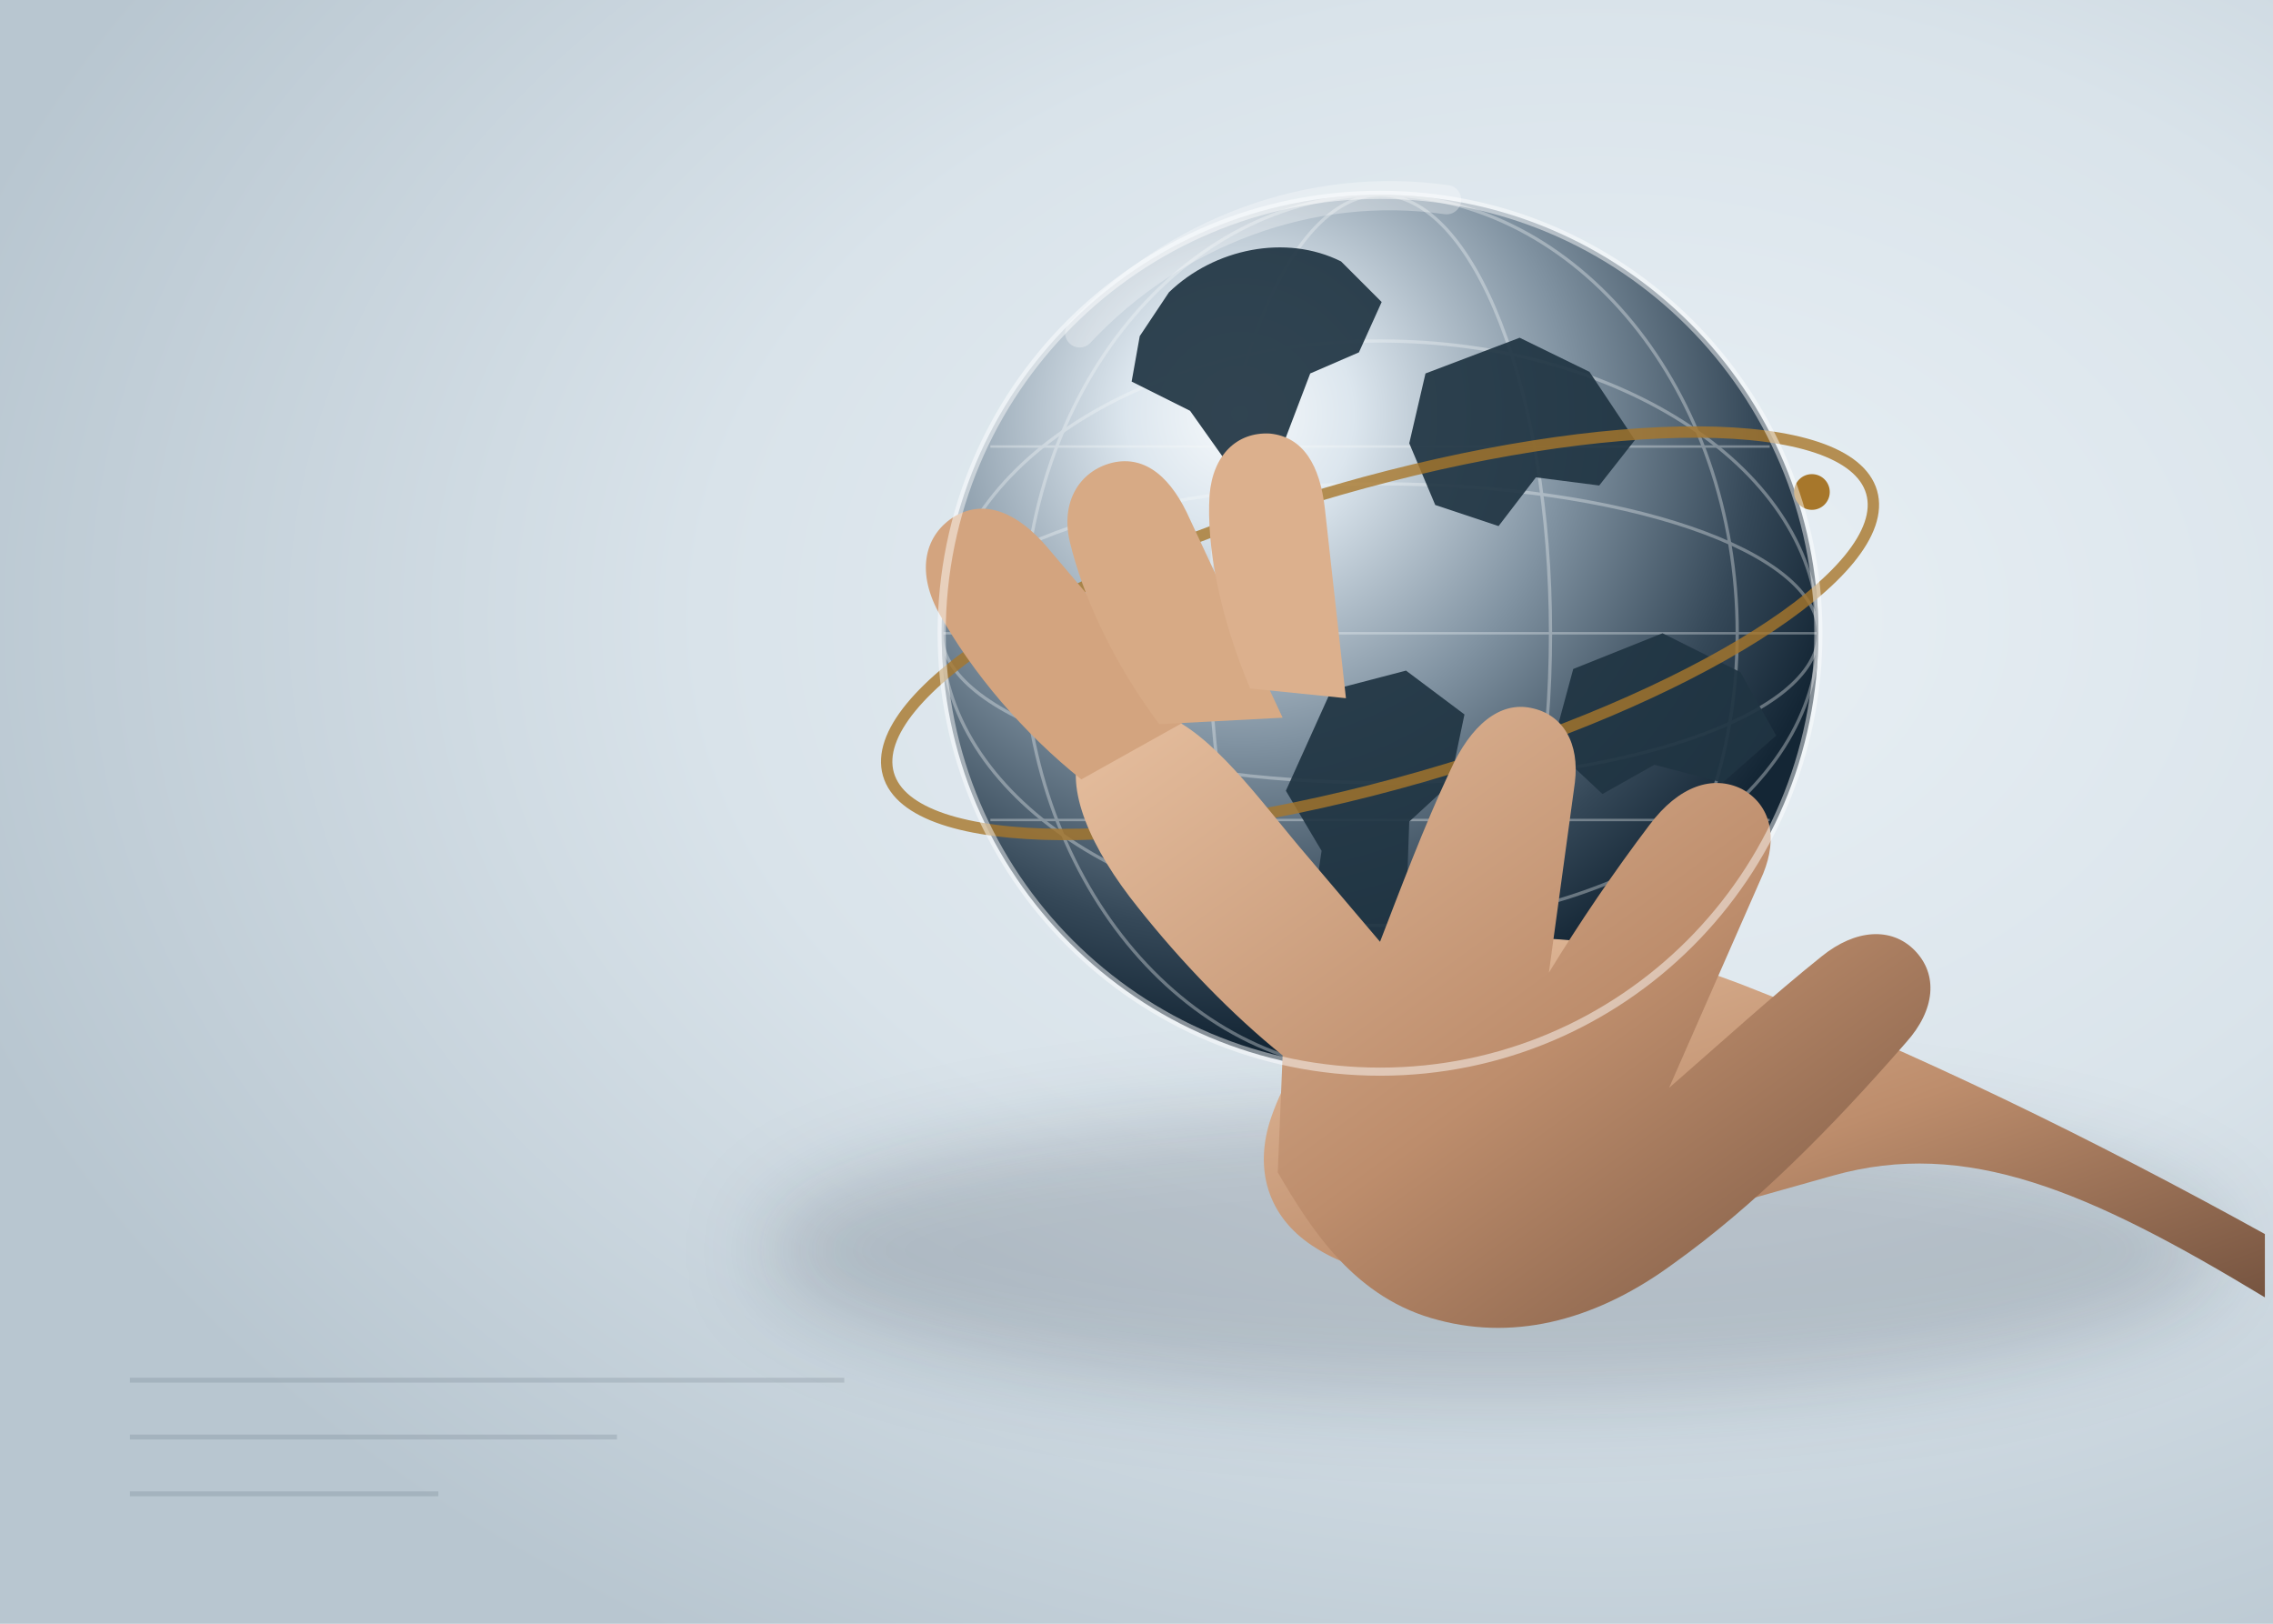
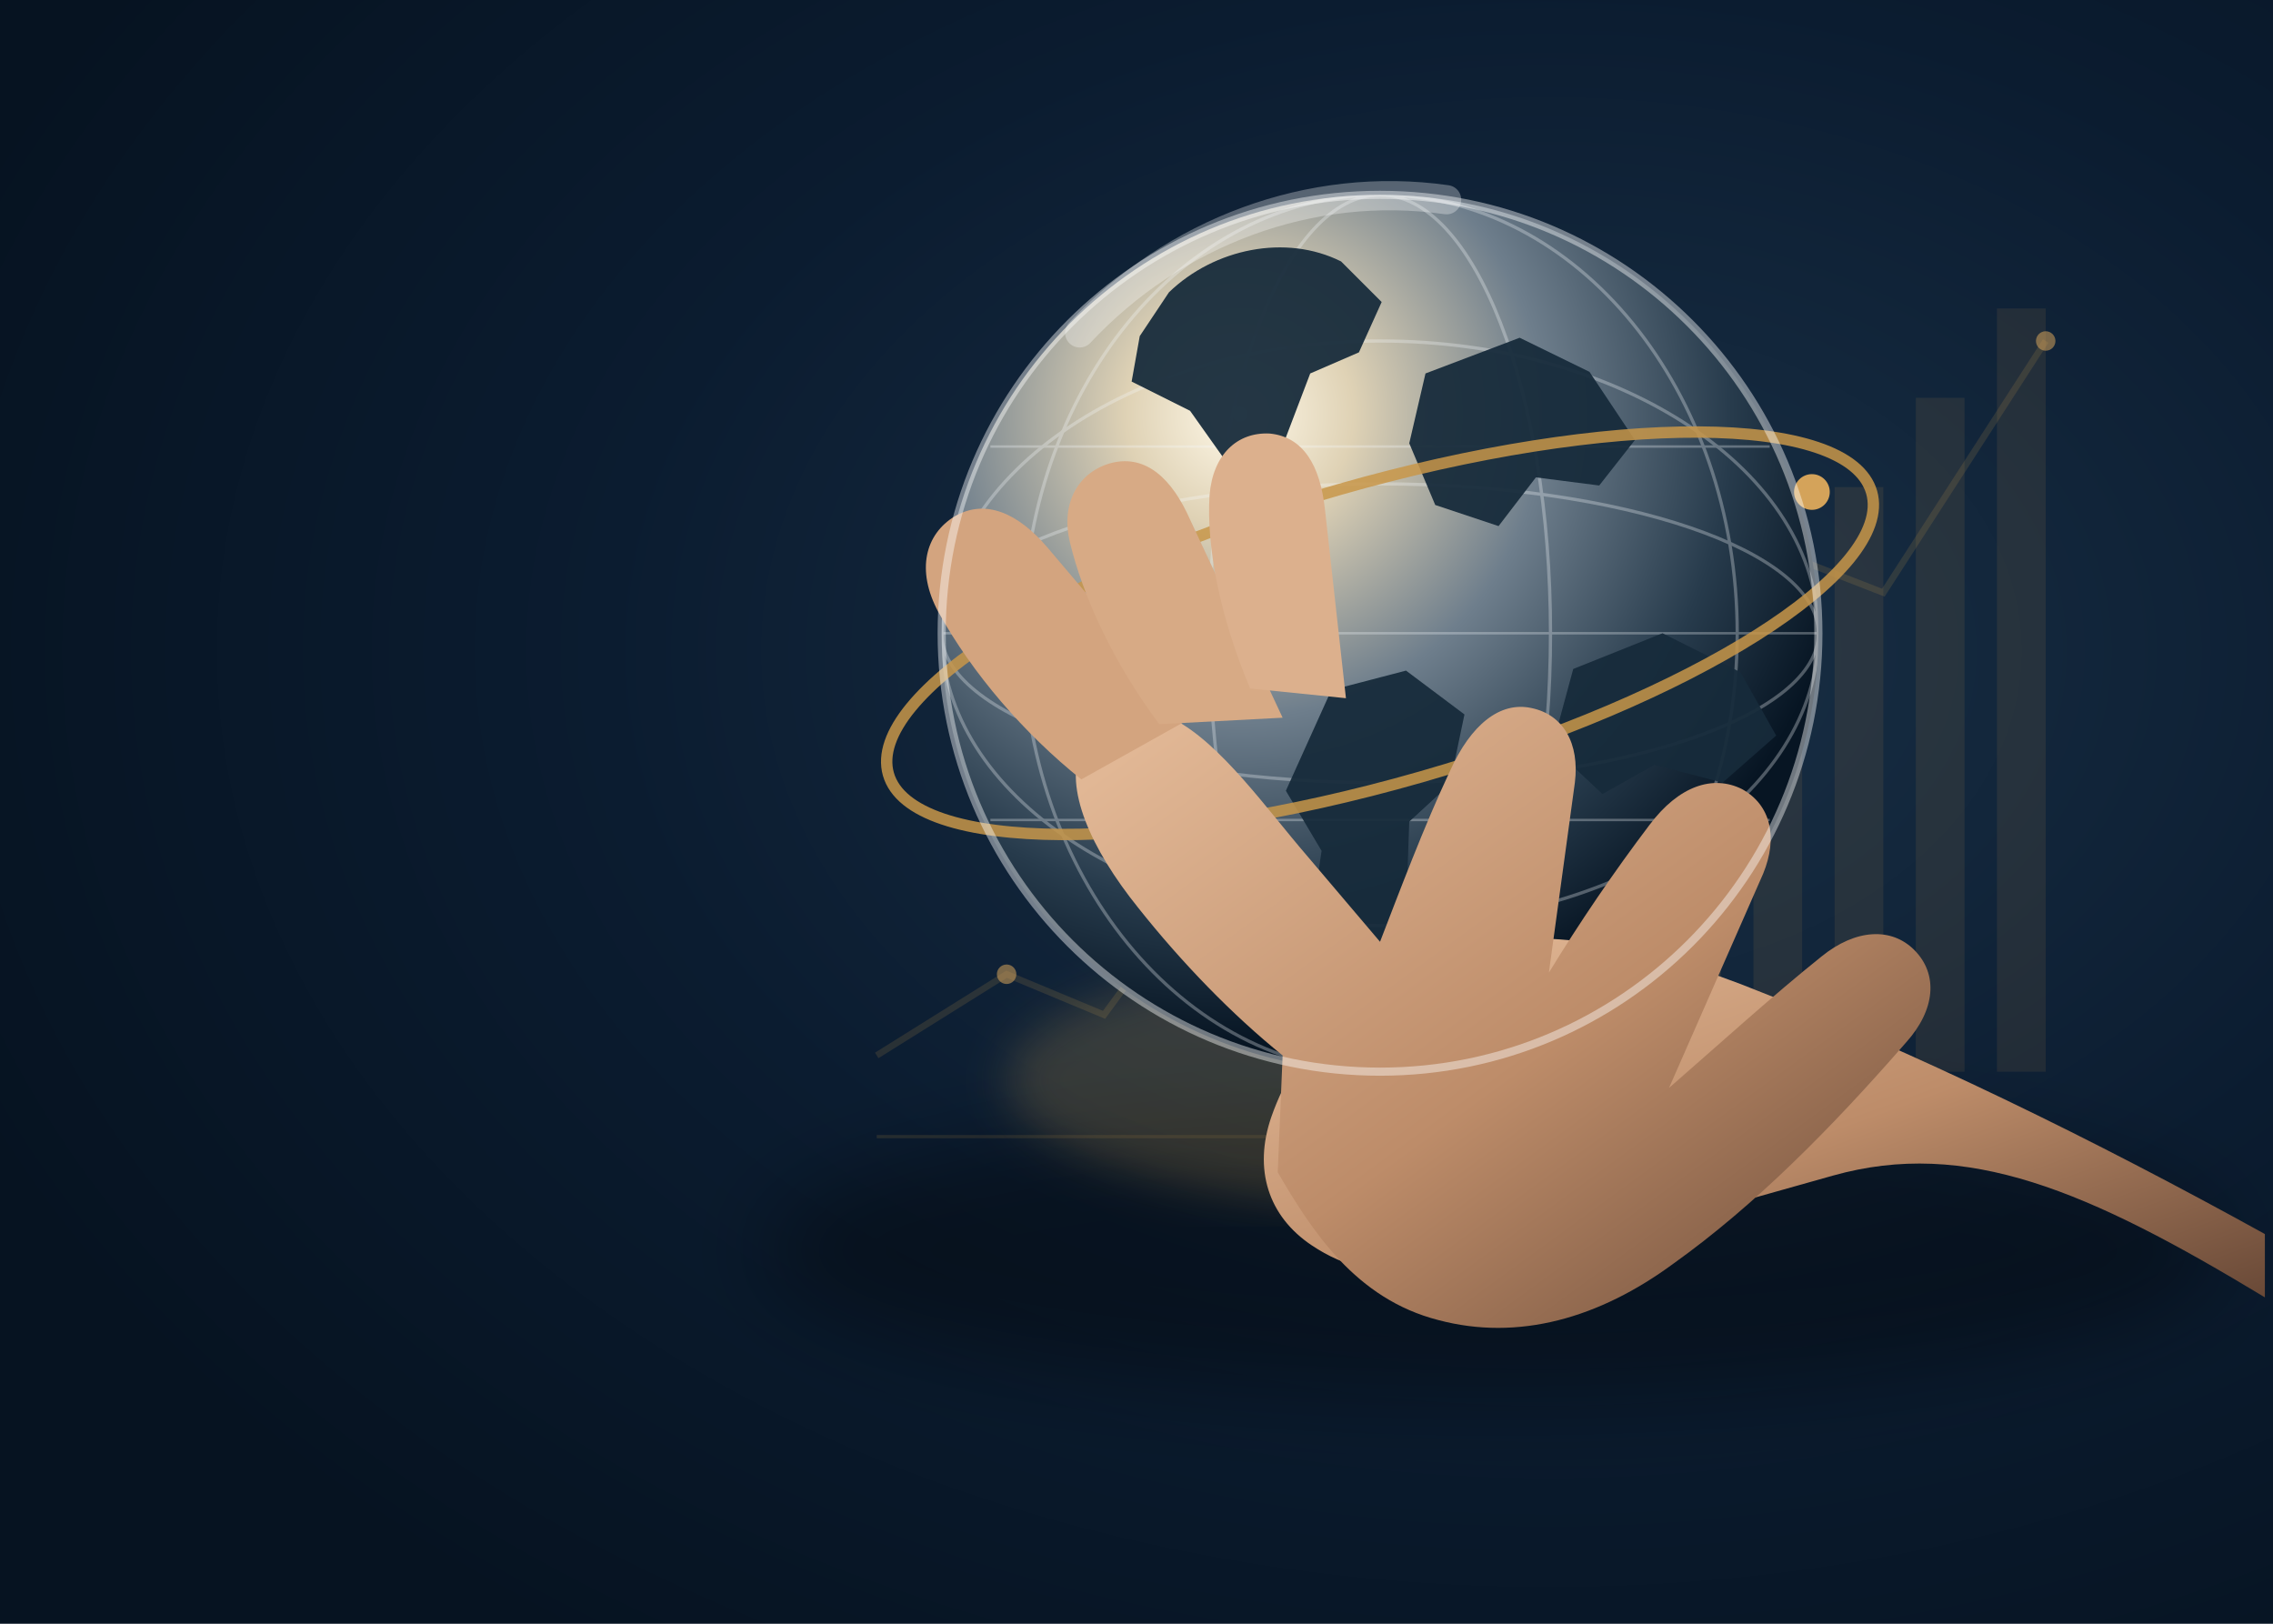
<svg xmlns="http://www.w3.org/2000/svg" viewBox="0 0 1400 1000" role="img" aria-labelledby="title desc">
  <defs>
-     <radialGradient id="bg" cx="70%" cy="38%" r="75%">
-       <stop offset="0" stop-color="#eaf1f6" />
-       <stop offset=".52" stop-color="#d9e3ea" />
-       <stop offset="1" stop-color="#b8c6d0" />
+     <radialGradient id="bg" cx="68%" cy="40%" r="75%">
+       <stop offset="0" stop-color="#1a3147" />
+       <stop offset=".55" stop-color="#0b1c30" />
+       <stop offset="1" stop-color="#061321" />
    </radialGradient>
    <radialGradient id="globe" cx="34%" cy="25%" r="72%">
-       <stop offset="0" stop-color="#f7fafc" />
-       <stop offset=".18" stop-color="#dce6ee" />
-       <stop offset=".52" stop-color="#8193a2" />
-       <stop offset=".82" stop-color="#354858" />
-       <stop offset="1" stop-color="#142635" />
+       <stop offset="0" stop-color="#fff9e9" />
+       <stop offset=".18" stop-color="#dfd2b5" />
+       <stop offset=".48" stop-color="#6e7e8c" />
+       <stop offset=".78" stop-color="#273b4c" />
+       <stop offset="1" stop-color="#071523" />
    </radialGradient>
-     <linearGradient id="metal" x1="0" y1="0" x2="1" y2="1">
-       <stop offset="0" stop-color="#f7fafc" />
-       <stop offset=".45" stop-color="#aebdc8" />
-       <stop offset="1" stop-color="#465968" />
-     </linearGradient>
    <linearGradient id="skin" x1="0" y1="0" x2="1" y2="1">
-       <stop offset="0" stop-color="#e7c0a0" />
-       <stop offset=".55" stop-color="#bd8d6c" />
-       <stop offset="1" stop-color="#765440" />
+       <stop offset="0" stop-color="#e6bd9b" />
+       <stop offset=".55" stop-color="#bd8c69" />
+       <stop offset="1" stop-color="#694937" />
    </linearGradient>
    <filter id="shadow" x="-30%" y="-30%" width="160%" height="180%">
      <feGaussianBlur stdDeviation="26" />
    </filter>
-     <filter id="soft" x="-30%" y="-30%" width="160%" height="160%">
-       <feGaussianBlur stdDeviation="8" />
+     <filter id="glow">
+       <feGaussianBlur stdDeviation="13" />
    </filter>
    <clipPath id="sphere">
      <circle cx="850" cy="390" r="270" />
    </clipPath>
  </defs>
  <rect width="1400" height="1000" fill="url(#bg)" />
-   <ellipse cx="920" cy="770" rx="450" ry="90" fill="#122333" opacity=".18" filter="url(#shadow)" />
+   <g opacity=".16" stroke="#c89649" fill="none">
+     <path d="M540 650 L620 600 L680 625 L750 530 L820 565 L900 445 L980 475 L1070 330 L1160 365 L1260 210" stroke-width="4" />
+     <path d="M540 700h720" stroke-width="2" />
+   </g>
+   <g fill="#c89649" opacity=".11">
+     <rect x="1030" y="420" width="30" height="240" />
+     <rect x="1080" y="360" width="30" height="300" />
+     <rect x="1130" y="300" width="30" height="360" />
+     <rect x="1180" y="245" width="30" height="415" />
+     <rect x="1230" y="190" width="30" height="470" />
+   </g>
+   <g fill="#d4a35a" opacity=".55">
+     <circle cx="620" cy="600" r="6" />
+     <circle cx="750" cy="530" r="6" />
+     <circle cx="900" cy="445" r="6" />
+     <circle cx="1070" cy="330" r="6" />
+     <circle cx="1260" cy="210" r="6" />
+   </g>
+   <ellipse cx="920" cy="770" rx="450" ry="90" fill="#000" opacity=".34" filter="url(#shadow)" />
+   <ellipse cx="850" cy="665" rx="230" ry="75" fill="#d6a451" opacity=".2" filter="url(#glow)" />
  <circle cx="850" cy="390" r="270" fill="url(#globe)" />
-   <g clip-path="url(#sphere)" fill="none" stroke="#f5f8fa" opacity=".34">
+   <g clip-path="url(#sphere)" fill="none" stroke="#f5f8fa" opacity=".3">
    <ellipse cx="850" cy="390" rx="220" ry="270" stroke-width="2" />
    <ellipse cx="850" cy="390" rx="105" ry="270" stroke-width="2" />
    <ellipse cx="850" cy="390" rx="270" ry="92" stroke-width="2" />
    <ellipse cx="850" cy="390" rx="270" ry="180" stroke-width="2" />
    <path d="M580 390h540M610 275h480M610 505h480" stroke-width="1.5" />
  </g>
-   <g clip-path="url(#sphere)" fill="#203442" opacity=".92">
+   <g clip-path="url(#sphere)" fill="#162a3a" opacity=".94">
    <path d="M720 180c28-27 72-36 106-19l25 25-14 31-30 13-16 42-36 12-22-31-36-18 5-28z" />
    <path d="M878 230l58-22 43 21 28 42-22 28-39-5-23 30-39-13-16-38z" />
    <path d="M820 425l46-12 36 27-9 43-25 23-2 57-32 53-28-38 8-54-22-37z" />
    <path d="M969 412l55-22 48 24 22 39-33 29-42-11-32 18-31-29z" />
  </g>
-   <ellipse cx="850" cy="390" rx="315" ry="92" fill="none" stroke="#a7772b" stroke-width="7" opacity=".8" transform="rotate(-16 850 390)" />
-   <circle cx="1116" cy="303" r="11" fill="#a7772b" />
+   <ellipse cx="850" cy="390" rx="315" ry="92" fill="none" stroke="#c89649" stroke-width="7" opacity=".85" transform="rotate(-16 850 390)" />
+   <circle cx="1116" cy="303" r="11" fill="#d4a35a" />
  <path d="M1395 760c-105-58-215-112-323-154-71-27-133-37-187-19-49 17-86 55-102 101-11 32-2 61 25 79 40 27 94 21 147 6l174-49c82-23 157 9 266 75z" fill="url(#skin)" />
  <path d="M790 650c-31-25-62-57-89-91-29-36-46-74-35-98 10-22 35-29 57-18 29 15 57 55 82 84l45 53c12-31 27-71 43-105 13-29 31-43 50-39 20 4 30 22 27 46l-16 117c19-31 40-62 62-91 18-24 39-31 57-22 18 10 22 30 13 52l-58 132c31-27 64-57 94-81 21-17 43-18 57-4 15 15 13 37-5 57-47 54-94 101-143 136-46 34-96 48-145 35-51-13-78-55-99-91z" fill="url(#skin)" />
  <path d="M666 480c-35-28-67-65-88-103-14-26-8-48 10-59 19-11 39-2 57 19l89 105-68 38z" fill="#d3a47f" />
  <path d="M714 446c-29-39-47-79-55-112-6-25 6-44 26-49 21-5 37 10 48 35l57 122-76 4z" fill="#d7aa85" />
  <path d="M770 424c-19-45-27-88-25-119 2-25 17-39 37-38 21 2 31 20 34 46l13 117-59-6z" fill="#dcb08d" />
-   <circle cx="850" cy="390" r="270" fill="none" stroke="#ffffff" stroke-opacity=".48" stroke-width="5" />
+   <circle cx="850" cy="390" r="270" fill="none" stroke="#fff" stroke-opacity=".42" stroke-width="5" />
  <path d="M665 205c58-62 142-94 226-82" fill="none" stroke="#fff" stroke-width="18" stroke-linecap="round" opacity=".3" />
-   <g fill="none" stroke="#122333" opacity=".12" stroke-width="3">
-     <path d="M80 850h440" />
-     <path d="M80 885h300" />
-     <path d="M80 920h190" />
-   </g>
</svg>
